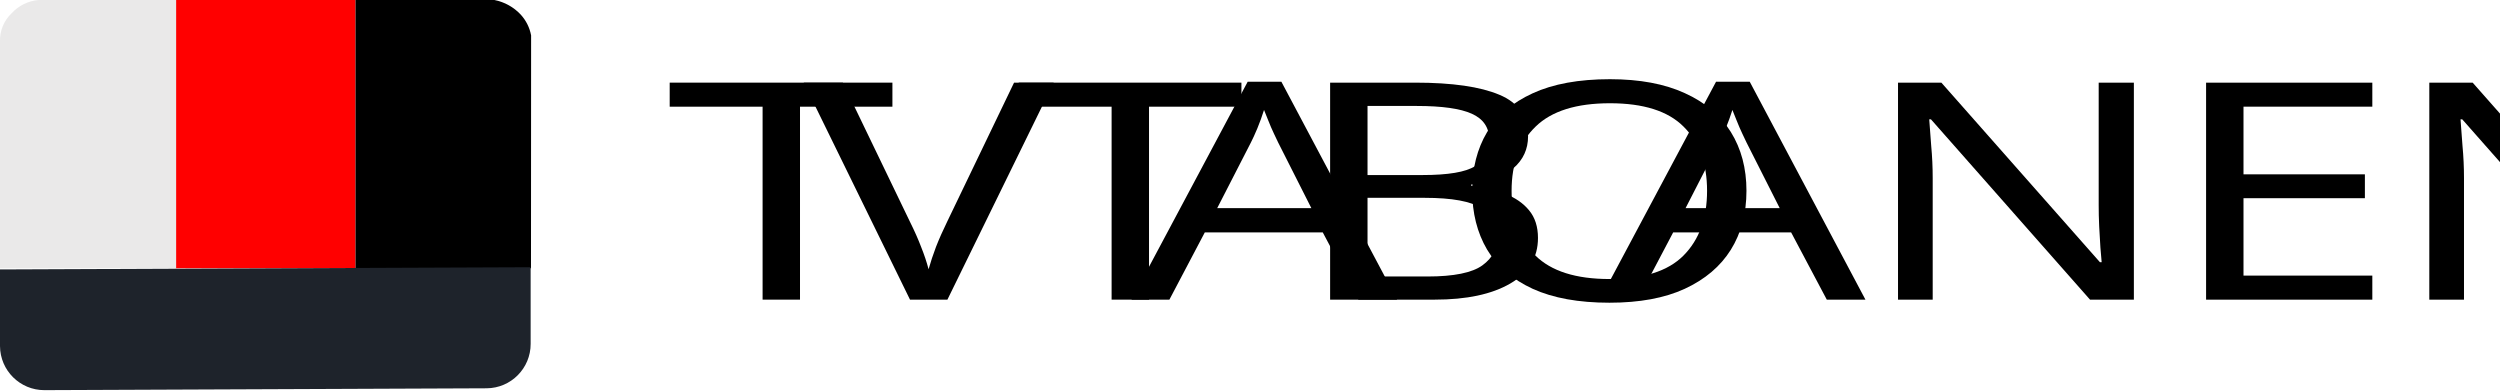
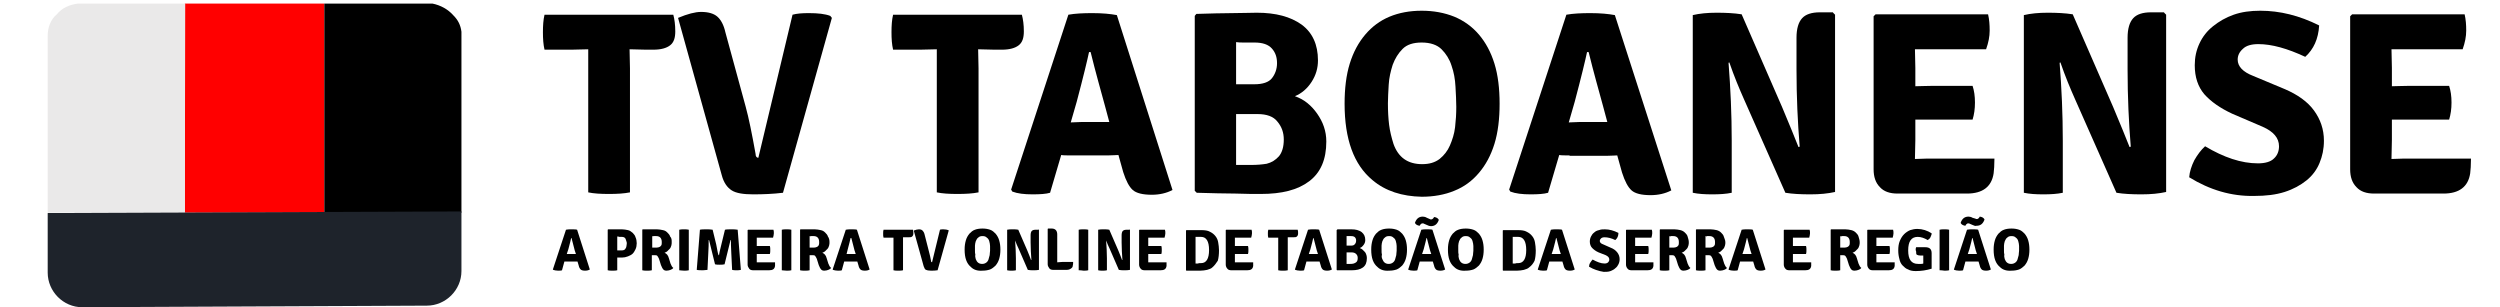
- <svg xmlns="http://www.w3.org/2000/svg" viewBox="0 0 216.01 33.71">
-   <defs>
-     <style>.cls-1{fill:red;}.cls-2{fill:#eae9e9;}.cls-3{fill:#1e232b;}.cls-4{font-size:26.26px;font-family:AlternateGotNo2D, Alternate Gothic No2 D;letter-spacing:0em;}.cls-5{letter-spacing:-0.02em;}.cls-6{letter-spacing:-0.05em;}.cls-7{letter-spacing:-0.02em;}.cls-8{letter-spacing:-0.03em;}</style>
-   </defs>
-   <g id="Layer_2" data-name="Layer 2">
-     <g id="Layer_1-2" data-name="Layer 1">
-       <rect class="cls-1" x="15.18" width="15.54" height="23.18" />
-       <path d="M45.88,23.18H30.72V0h12A4.23,4.23,0,0,1,45,1.27a3.65,3.65,0,0,1,.89,1.79Z" />
-       <path class="cls-2" d="M15.22,23.18H0V3.57A3.22,3.22,0,0,1,1,1.15,3.56,3.56,0,0,1,3.34,0H15.22Z" />
-       <path class="cls-3" d="M0,23.28,0,29.9a3.83,3.83,0,0,0,3.84,3.81l38.21-.16a3.83,3.83,0,0,0,3.8-3.84l0-6.62Z" />
-       <text class="cls-4" transform="translate(57.5 25.89) scale(1.37 1)">T<tspan class="cls-5" x="8.72" y="0">V </tspan>
-         <tspan class="cls-6" x="22.01" y="0">T</tspan>
-         <tspan class="cls-5" x="29.39" y="0">A</tspan>
-         <tspan class="cls-7" x="39.37" y="0">B</tspan>
-         <tspan class="cls-8" x="49.27" y="0">O</tspan>
-         <tspan class="cls-5" x="58.93" y="0">ANENSE</tspan>
-       </text>
-     </g>
+ <svg xmlns="http://www.w3.org/2000/svg" version="1.1" id="Layer_1" x="0px" y="0px" viewBox="0 0 629 77.1" style="enable-background:new 0 0 629 77.1;" xml:space="preserve">
+   <style type="text/css">
+ 	.st0{fill:#FF0000;}
+ 	.st1{fill:#EAE9E9;}
+ 	.st2{fill:#1E232B;}
+ </style>
+   <rect x="46.5" y="0.9" class="st0" width="35.1" height="52.6" />
+   <path d="M116.1,53.5H81.6V0.9h27.2c2,0.4,3.9,1.4,5.3,3c1.1,1.1,1.8,2.4,2,4.1C116.1,8,116.1,53.5,116.1,53.5z" />
+   <path class="st1" d="M46.5,53.5H12V9c0-2,0.7-4.1,2.3-5.4c1.3-1.6,3.1-2.4,5.3-2.7h27L46.5,53.5L46.5,53.5z" />
+   <path class="st2" d="M12,53.6v15c0,4.7,3.9,8.7,8.7,8.7l86.7-0.4c4.7,0,8.7-3.9,8.7-8.7v-15L12,53.6z" />
+   <g>
+     <path d="M158.4,12.4l0.1,4.8v31.2c-1.5,0.3-3.2,0.4-5.3,0.4s-3.8-0.1-5.2-0.4V12.4l-4.2,0.1h-6.8c-0.3-1.3-0.4-2.7-0.4-4.4   s0.1-3.1,0.4-4.4h32.4c0.3,1.1,0.5,2.5,0.5,4.2s-0.4,2.8-1.3,3.5c-0.9,0.7-2.3,1.1-4.2,1.1h-1.9L158.4,12.4L158.4,12.4z" />
+     <path d="M190.8,39.7l8.6-36c1.1-0.3,2.4-0.4,4.1-0.4c2.3,0,4.1,0.2,5.4,0.7l0.4,0.5l-12.3,44c-2.5,0.3-5,0.4-7.5,0.4   c-2.5,0-4.3-0.3-5.4-1s-2-1.9-2.5-3.8L170.6,4.5c2.4-1,4.3-1.5,5.8-1.5c1.8,0,3.2,0.4,4.1,1.2c0.9,0.8,1.6,2.1,2,3.9l5.1,18.7   c0.8,2.9,1.6,6.9,2.5,11.9C190.1,39.4,190.4,39.7,190.8,39.7z" />
+     <path d="M246.1,12.4l0.1,4.8v31.2c-1.5,0.3-3.2,0.4-5.3,0.4s-3.8-0.1-5.2-0.4V12.4l-4.2,0.1h-6.8c-0.3-1.3-0.4-2.7-0.4-4.4   s0.1-3.1,0.4-4.4h32.4c0.3,1.1,0.5,2.5,0.5,4.2s-0.4,2.8-1.3,3.5c-0.9,0.7-2.3,1.1-4.2,1.1h-1.9L246.1,12.4L246.1,12.4z" />
+     <path d="M269.6,39.1c-1.2,0-2.1,0-2.6-0.1l-2.8,9.5c-1,0.3-2.5,0.4-4.4,0.4c-2.1,0-3.8-0.2-5.1-0.7l-0.3-0.5l14.4-44   c1.7-0.3,3.7-0.4,6-0.4c2.6,0,4.6,0.2,6.2,0.5L295,47.8c-1.5,0.8-3.3,1.2-5.2,1.2c-2.3,0-3.9-0.4-4.8-1.2c-0.9-0.8-1.7-2.3-2.4-4.5   l-1.2-4.3c-0.6,0-1.4,0.1-2.6,0.1H269.6z M269.4,30.8l2.6-0.1h4.8c0.2,0,0.6,0,1.1,0c0.5,0,1,0,1.2,0l-1.1-4.1   c-1-3.7-2.3-8.2-3.6-13.5H274c-0.4,1.9-1.4,6.1-3.1,12.5L269.4,30.8z" />
+     <path d="M301,3.5c3.5-0.1,6.6-0.2,9.1-0.2c2.5,0,4.5-0.1,6.1-0.1c4.8,0,8.5,1,11.3,3c2.7,2,4.1,5,4.1,9c0,1.9-0.5,3.7-1.6,5.4   c-1.1,1.7-2.5,2.9-4.2,3.6c1.1,0.4,2.1,0.9,3.1,1.7c1,0.8,1.8,1.7,2.5,2.7c0.7,1,1.3,2.1,1.7,3.3c0.4,1.2,0.6,2.4,0.6,3.7   c0,4.5-1.4,7.8-4.3,10c-2.9,2.2-6.9,3.2-12.2,3.2c-1.6,0-3.8,0-6.4-0.1c-2.7,0-5.9-0.1-9.7-0.2l-0.5-0.5V4L301,3.5z M311,10.6v10.6   h4.6c2.1,0,3.6-0.5,4.4-1.5c0.8-1,1.3-2.3,1.3-3.8c0-1.5-0.4-2.7-1.3-3.7c-0.9-1-2.3-1.5-4.4-1.5c-1,0-1.9,0-2.6,0   S311.6,10.7,311,10.6z M316.4,28.7H311v12.8c1.1,0,2.4,0,3.8,0c1.4,0,2.7-0.1,3.9-0.3c1.2-0.3,2.2-0.9,3.1-1.9   c0.8-1,1.2-2.4,1.2-4.2c0-1.7-0.5-3.2-1.6-4.5C320.4,29.3,318.7,28.7,316.4,28.7z" />
+     <path d="M345.3,45.3c-4.7-3.9-7-10.3-7-19.2c0-3.8,0.4-7.2,1.3-10.1c0.9-2.9,2.2-5.3,3.9-7.3c1.7-2,3.7-3.5,6.1-4.5   c2.4-1,5.1-1.5,8.1-1.5s5.7,0.5,8.2,1.5c2.4,1,4.5,2.5,6.2,4.5c1.7,2,3,4.4,3.9,7.3c0.9,2.9,1.3,6.3,1.3,10.1s-0.4,7.2-1.3,10.1   c-0.9,2.9-2.2,5.3-3.9,7.3c-1.7,2-3.7,3.5-6.2,4.5c-2.4,1-5.2,1.5-8.2,1.5C352.8,49.4,348.6,48.1,345.3,45.3z M350.6,36.2   c1.2,3.4,3.6,5.1,7.2,5.1c1.8,0,3.2-0.4,4.4-1.3c1.1-0.9,2-2,2.6-3.4c0.6-1.4,1.1-2.9,1.3-4.6s0.3-3.4,0.3-5.1   c0-1.5-0.1-3.2-0.2-5.1c-0.1-1.9-0.4-3.6-1-5.3c-0.5-1.6-1.4-3-2.5-4.1c-1.1-1.1-2.8-1.7-5-1.7c-2.1,0-3.7,0.5-4.8,1.6   c-1.1,1.1-1.9,2.4-2.5,4c-0.5,1.6-0.9,3.2-1,5c-0.1,1.8-0.2,3.3-0.2,4.7c0,2,0.1,3.8,0.3,5.4C349.7,33,350.1,34.6,350.6,36.2z" />
+     <path d="M394.9,39.1c-1.2,0-2.1,0-2.6-0.1l-2.8,9.5c-1,0.3-2.5,0.4-4.4,0.4c-2.1,0-3.8-0.2-5.1-0.7l-0.3-0.5l14.4-44   c1.7-0.3,3.7-0.4,6-0.4c2.6,0,4.6,0.2,6.2,0.5l14.2,44.1c-1.5,0.8-3.3,1.2-5.2,1.2c-2.3,0-3.9-0.4-4.8-1.2   c-0.9-0.8-1.7-2.3-2.4-4.5l-1.2-4.3c-0.6,0-1.4,0.1-2.6,0.1H394.9z M394.7,30.8l2.6-0.1h4.8c0.2,0,0.6,0,1.1,0c0.5,0,1,0,1.2,0   l-1.1-4.1c-1-3.7-2.3-8.2-3.6-13.5h-0.4c-0.4,1.9-1.4,6.1-3.1,12.5L394.7,30.8z" />
+     <path d="M461.2,3.2l0.5,0.5v44.6c-1.8,0.4-3.8,0.6-6.2,0.6c-2.4,0-4.5-0.1-6.3-0.4L438.8,25c-1.2-2.7-2.5-5.8-3.7-9.3l-0.2,0.1   c0.5,6.4,0.8,12.9,0.8,19.6v13.1c-1.4,0.3-3,0.4-4.9,0.4c-1.9,0-3.5-0.1-4.9-0.4V3.8c1.7-0.4,3.7-0.6,6-0.6c2.3,0,4.4,0.1,6.3,0.4   l10.2,23.4c1.8,4.3,3.2,7.7,4.1,10l0.3-0.1c-0.5-6.1-0.8-12.5-0.8-19.4v-8c0-2.3,0.5-3.9,1.4-4.9s2.4-1.5,4.5-1.5H461.2z" />
+     <path d="M481.9,35.2l-0.1,4.7V40c2-0.1,3.6-0.1,4.8-0.1h15.2c0,1.6-0.1,2.9-0.2,3.7c-0.5,3.4-2.8,5.1-6.7,5.1h-17.5   c-1.9,0-3.4-0.5-4.4-1.6c-1.1-1.1-1.6-2.6-1.6-4.5V4.1l0.5-0.5h28.3c0.3,1.3,0.4,2.6,0.4,4.1c0,1.5-0.3,3-0.9,4.7h-17.9l0.1,4.7   v4.6c1.1,0,2.6-0.1,4.4-0.1h10c0.4,1.2,0.6,2.6,0.6,4.2c0,1.6-0.2,3-0.6,4.3h-14.4V35.2z" />
+     <path d="M544.5,3.2l0.5,0.5v44.6c-1.8,0.4-3.8,0.6-6.2,0.6c-2.4,0-4.5-0.1-6.3-0.4L522.1,25c-1.2-2.7-2.5-5.8-3.7-9.3l-0.2,0.1   c0.5,6.4,0.8,12.9,0.8,19.6v13.1c-1.4,0.3-3,0.4-4.9,0.4c-1.9,0-3.5-0.1-4.9-0.4V3.8c1.7-0.4,3.7-0.6,6-0.6c2.3,0,4.4,0.1,6.3,0.4   l10.2,23.4c1.8,4.3,3.2,7.7,4.1,10l0.3-0.1c-0.5-6.1-0.8-12.5-0.8-19.4v-8c0-2.3,0.5-3.9,1.4-4.9s2.4-1.5,4.5-1.5H544.5z" />
+     <path d="M550.8,44.6c0.1-1.4,0.6-2.9,1.3-4.3c0.8-1.4,1.7-2.6,2.7-3.5c4.7,2.8,9.1,4.3,13.3,4.3c1.8,0,3.2-0.4,4-1.2   c0.9-0.8,1.3-1.9,1.3-3.1c0-2.1-1.4-3.7-4.1-4.9l-7.7-3.3c-3-1.4-5.3-3-7-4.9c-1.6-1.9-2.4-4.3-2.4-7.3c0-2,0.4-3.8,1.2-5.5   c0.8-1.7,1.9-3.1,3.4-4.3c1.5-1.2,3.2-2.2,5.2-2.9c2-0.7,4.2-1,6.7-1c4.9,0,9.8,1.2,14.8,3.7c-0.2,3.4-1.4,6-3.5,7.9   c-4.5-2.1-8.4-3.2-11.8-3.2c-1.8,0-3.1,0.4-3.9,1.2c-0.9,0.8-1.3,1.7-1.3,2.7c0,1.7,1.3,3.1,3.9,4.1l7.9,3.3   c3.3,1.4,5.8,3.2,7.4,5.4c1.6,2.2,2.5,4.7,2.5,7.6c0,2.1-0.4,3.9-1.1,5.6c-0.7,1.7-1.8,3.2-3.3,4.4c-1.5,1.2-3.3,2.2-5.5,2.9   c-2.2,0.7-4.7,1-7.7,1C561.4,49.4,556,47.8,550.8,44.6z" />
+     <path d="M601.8,35.2l-0.1,4.7V40c2-0.1,3.6-0.1,4.8-0.1h15.2c0,1.6-0.1,2.9-0.2,3.7c-0.5,3.4-2.8,5.1-6.7,5.1h-17.5   c-1.9,0-3.4-0.5-4.4-1.6c-1.1-1.1-1.6-2.6-1.6-4.5V4.1l0.5-0.5h28.3c0.3,1.3,0.4,2.6,0.4,4.1c0,1.5-0.3,3-0.9,4.7h-17.9l0.1,4.7   v4.6c1.1,0,2.6-0.1,4.4-0.1h10c0.4,1.2,0.6,2.6,0.6,4.2c0,1.6-0.2,3-0.6,4.3h-14.4V35.2z" />
+   </g>
+   <g>
+     <path d="M142.6,65.8c-0.3,0-0.5,0-0.6,0l-0.6,2.2c-0.2,0.1-0.6,0.1-1,0.1c-0.5,0-0.9-0.1-1.2-0.2l-0.1-0.1l3.3-10   c0.4-0.1,0.8-0.1,1.4-0.1c0.6,0,1.1,0,1.4,0.1l3.2,10c-0.3,0.2-0.7,0.3-1.2,0.3c-0.5,0-0.9-0.1-1.1-0.3c-0.2-0.2-0.4-0.5-0.5-1   l-0.3-1c-0.1,0-0.3,0-0.6,0H142.6z M142.6,63.9l0.6,0h1.1c0,0,0.1,0,0.3,0c0.1,0,0.2,0,0.3,0l-0.3-0.9c-0.2-0.8-0.5-1.9-0.8-3.1   h-0.1c-0.1,0.4-0.3,1.4-0.7,2.8L142.6,63.9z" />
+     <path d="M156.5,64.8h-1.2V68c-0.3,0.1-0.7,0.1-1.2,0.1c-0.5,0-0.9,0-1.2-0.1V57.8l0.1-0.1c0.9,0,1.6,0,2.2,0s1,0,1.3,0   c0.5,0,1,0.1,1.5,0.2s0.8,0.4,1.2,0.7c0.3,0.3,0.6,0.7,0.7,1.1c0.2,0.4,0.3,1,0.3,1.5s-0.1,1.1-0.3,1.5s-0.4,0.8-0.7,1.1   c-0.3,0.3-0.7,0.5-1.2,0.7S157,64.8,156.5,64.8z M155.3,59.5V63c0.3,0,0.5,0,0.7,0s0.3,0,0.3,0c0.3,0,0.5,0,0.7-0.1   s0.3-0.2,0.4-0.4c0.1-0.2,0.2-0.3,0.2-0.5c0-0.2,0.1-0.4,0.1-0.7c0-0.2,0-0.4-0.1-0.6c-0.1-0.2-0.1-0.4-0.2-0.6   c-0.1-0.2-0.2-0.3-0.4-0.4c-0.2-0.1-0.4-0.1-0.6-0.1c-0.2,0-0.4,0-0.6,0C155.6,59.5,155.5,59.5,155.3,59.5z" />
+     <path d="M169,60.9c0,0.3,0,0.6-0.1,0.9c-0.1,0.3-0.2,0.6-0.4,0.8c-0.2,0.2-0.4,0.4-0.6,0.6c-0.2,0.2-0.5,0.3-0.7,0.4   c0.5,0.2,0.9,0.6,1.1,1.4l0.4,1.3c0.2,0.5,0.4,0.9,0.7,1.1c-0.1,0.2-0.4,0.4-0.7,0.5c-0.3,0.1-0.6,0.2-1,0.2   c-0.4,0-0.6-0.1-0.8-0.3c-0.2-0.2-0.4-0.6-0.6-1.1l-0.5-1.6c-0.1-0.3-0.3-0.5-0.4-0.7s-0.5-0.2-0.8-0.2h-0.6V68   c-0.3,0.1-0.7,0.1-1.2,0.1s-0.9,0-1.2-0.1V57.8l0.1-0.1c0.9,0,1.6,0,2.2,0c0.6,0,1.1,0,1.4,0c0.5,0,1,0.1,1.5,0.2s0.8,0.3,1.1,0.6   s0.6,0.6,0.7,1C169,59.9,169,60.4,169,60.9z M164.1,59.4v2.9c0.4,0,0.8,0,1.1,0s0.6-0.1,0.8-0.2c0.2-0.1,0.3-0.3,0.4-0.4   c0.1-0.2,0.1-0.5,0.1-0.8c0-1-0.5-1.5-1.4-1.5c-0.2,0-0.4,0-0.6,0S164.2,59.5,164.1,59.4z" />
+     <path d="M170.9,68V57.8c0.3-0.1,0.7-0.1,1.2-0.1s0.9,0,1.2,0.1V68c-0.3,0.1-0.7,0.1-1.2,0.1S171.2,68,170.9,68z" />
+     <path d="M175.3,67.9l0.8-10.1c0.4-0.1,1-0.1,1.6-0.1c0.6,0,1.1,0,1.6,0.1l0.9,3.7c0.3,1.7,0.5,2.6,0.6,2.7h0.1   c0-0.2,0.2-1.1,0.6-2.7l0.9-3.7c0.4-0.1,1-0.1,1.6-0.1c0.6,0,1.1,0,1.6,0.1l0.8,10.1c-0.3,0.1-0.7,0.1-1.1,0.1s-0.8,0-1.1-0.1   l-0.2-4.1c-0.1-1.7-0.1-2.8-0.1-3.4h-0.1l-1.5,6.1c-0.4,0.1-0.8,0.1-1.2,0.1c-0.5,0-0.9,0-1.2-0.1l-1.5-6.1h-0.1c0,0.9,0,2-0.1,3.4   l-0.2,4.1c-0.3,0-0.7,0.1-1.1,0.1S175.6,68,175.3,67.9z" />
+     <path d="M190.4,64.9l0,1.1v0c0.5,0,0.8,0,1.1,0h3.5c0,0.4,0,0.7,0,0.9c-0.1,0.8-0.6,1.1-1.5,1.1h-4c-0.4,0-0.8-0.1-1-0.4   s-0.4-0.6-0.4-1v-8.7l0.1-0.1h6.4c0.1,0.3,0.1,0.6,0.1,0.9c0,0.3-0.1,0.7-0.2,1.1h-4.1l0,1.1v1c0.3,0,0.6,0,1,0h2.3   c0.1,0.3,0.1,0.6,0.1,1s0,0.7-0.1,1h-3.3V64.9z" />
+     <path d="M196.7,68V57.8c0.3-0.1,0.7-0.1,1.2-0.1s0.9,0,1.2,0.1V68c-0.3,0.1-0.7,0.1-1.2,0.1S197,68,196.7,68z" />
+     <path d="M208.7,60.9c0,0.3,0,0.6-0.1,0.9c-0.1,0.3-0.2,0.6-0.4,0.8c-0.2,0.2-0.4,0.4-0.6,0.6c-0.2,0.2-0.5,0.3-0.7,0.4   c0.5,0.2,0.9,0.6,1.1,1.4l0.4,1.3c0.2,0.5,0.4,0.9,0.7,1.1c-0.1,0.2-0.4,0.4-0.7,0.5c-0.3,0.1-0.6,0.2-1,0.2   c-0.4,0-0.6-0.1-0.8-0.3c-0.2-0.2-0.4-0.6-0.6-1.1l-0.5-1.6c-0.1-0.3-0.3-0.5-0.4-0.7s-0.5-0.2-0.8-0.2h-0.6V68   c-0.3,0.1-0.7,0.1-1.2,0.1s-0.9,0-1.2-0.1V57.8l0.1-0.1c0.9,0,1.6,0,2.2,0c0.6,0,1.1,0,1.4,0c0.5,0,1,0.1,1.5,0.2s0.8,0.3,1.1,0.6   s0.6,0.6,0.7,1C208.6,59.9,208.7,60.4,208.7,60.9z M203.7,59.4v2.9c0.4,0,0.8,0,1.1,0s0.6-0.1,0.8-0.2c0.2-0.1,0.3-0.3,0.4-0.4   c0.1-0.2,0.1-0.5,0.1-0.8c0-1-0.5-1.5-1.4-1.5c-0.2,0-0.4,0-0.6,0S203.9,59.5,203.7,59.4z" />
+     <path d="M213,65.8c-0.3,0-0.5,0-0.6,0l-0.6,2.2c-0.2,0.1-0.6,0.1-1,0.1c-0.5,0-0.9-0.1-1.2-0.2l-0.1-0.1l3.3-10   c0.4-0.1,0.8-0.1,1.4-0.1c0.6,0,1.1,0,1.4,0.1l3.2,10c-0.3,0.2-0.7,0.3-1.2,0.3c-0.5,0-0.9-0.1-1.1-0.3c-0.2-0.2-0.4-0.5-0.5-1   l-0.3-1c-0.1,0-0.3,0-0.6,0H213z M213,63.9l0.6,0h1.1c0,0,0.1,0,0.3,0c0.1,0,0.2,0,0.3,0l-0.3-0.9c-0.2-0.8-0.5-1.9-0.8-3.1H214   c-0.1,0.4-0.3,1.4-0.7,2.8L213,63.9z" />
+     <path d="M227.2,59.7l0,1.1V68c-0.3,0.1-0.7,0.1-1.2,0.1c-0.5,0-0.9,0-1.2-0.1v-8.2l-1,0h-1.5c-0.1-0.3-0.1-0.6-0.1-1s0-0.7,0.1-1   h7.4c0.1,0.3,0.1,0.6,0.1,0.9c0,0.4-0.1,0.6-0.3,0.8c-0.2,0.2-0.5,0.2-1,0.2h-0.4L227.2,59.7L227.2,59.7z" />
+     <path d="M234.5,66l2-8.2c0.2-0.1,0.5-0.1,0.9-0.1c0.5,0,0.9,0.1,1.2,0.2l0.1,0.1l-2.8,10c-0.6,0.1-1.1,0.1-1.7,0.1s-1-0.1-1.2-0.2   c-0.3-0.1-0.4-0.4-0.6-0.9l-2.5-9c0.5-0.2,1-0.3,1.3-0.3c0.4,0,0.7,0.1,0.9,0.3c0.2,0.2,0.4,0.5,0.5,0.9l1.1,4.3   c0.2,0.7,0.4,1.6,0.6,2.7C234.4,65.9,234.5,66,234.5,66z" />
+     <path d="M244.3,67.2c-1.1-0.9-1.6-2.3-1.6-4.4c0-0.9,0.1-1.6,0.3-2.3c0.2-0.7,0.5-1.2,0.9-1.7c0.4-0.4,0.8-0.8,1.4-1   c0.5-0.2,1.2-0.3,1.9-0.3s1.3,0.1,1.9,0.3c0.6,0.2,1,0.6,1.4,1c0.4,0.5,0.7,1,0.9,1.7c0.2,0.7,0.3,1.4,0.3,2.3   c0,0.9-0.1,1.6-0.3,2.3c-0.2,0.7-0.5,1.2-0.9,1.7c-0.4,0.4-0.9,0.8-1.4,1c-0.6,0.2-1.2,0.3-1.9,0.3C246,68.2,245,67.9,244.3,67.2z    M245.5,65.2c0.3,0.8,0.8,1.2,1.6,1.2c0.4,0,0.7-0.1,1-0.3c0.3-0.2,0.5-0.5,0.6-0.8c0.1-0.3,0.2-0.7,0.3-1.1c0-0.4,0.1-0.8,0.1-1.1   c0-0.3,0-0.7,0-1.2c0-0.4-0.1-0.8-0.2-1.2c-0.1-0.4-0.3-0.7-0.6-0.9c-0.3-0.3-0.6-0.4-1.1-0.4c-0.5,0-0.8,0.1-1.1,0.4   c-0.3,0.2-0.4,0.5-0.6,0.9c-0.1,0.4-0.2,0.7-0.2,1.1c0,0.4,0,0.8,0,1.1c0,0.5,0,0.9,0.1,1.2C245.3,64.4,245.4,64.8,245.5,65.2z" />
+     <path d="M261.3,57.7l0.1,0.1v10.1c-0.4,0.1-0.9,0.1-1.4,0.1s-1,0-1.4-0.1l-2.3-5.3c-0.3-0.6-0.6-1.3-0.9-2.1l0,0   c0.1,1.5,0.2,2.9,0.2,4.5v3c-0.3,0.1-0.7,0.1-1.1,0.1s-0.8,0-1.1-0.1V57.8c0.4-0.1,0.8-0.1,1.4-0.1s1,0,1.4,0.1l2.3,5.3   c0.4,1,0.7,1.7,0.9,2.3l0.1,0c-0.1-1.4-0.2-2.9-0.2-4.4v-1.8c0-0.5,0.1-0.9,0.3-1.1s0.5-0.3,1-0.3H261.3z" />
+     <path d="M267.4,65.9h2.6c0,0.4,0,0.7-0.1,1c0,0.3-0.2,0.5-0.5,0.7c-0.3,0.2-0.6,0.3-1.1,0.3H265c-0.4,0-0.8-0.1-1-0.4   s-0.4-0.6-0.4-1v-8.9l0.1-0.1h0.9c0.9,0,1.4,0.5,1.4,1.5V66C266.4,66,266.9,65.9,267.4,65.9z" />
+     <path d="M271.4,68V57.8c0.3-0.1,0.7-0.1,1.2-0.1c0.5,0,0.9,0,1.2,0.1V68c-0.3,0.1-0.7,0.1-1.2,0.1C272.1,68,271.7,68,271.4,68z" />
+     <path d="M284.2,57.7l0.1,0.1v10.1c-0.4,0.1-0.9,0.1-1.4,0.1s-1,0-1.4-0.1l-2.3-5.3c-0.3-0.6-0.6-1.3-0.9-2.1l0,0   c0.1,1.5,0.2,2.9,0.2,4.5v3c-0.3,0.1-0.7,0.1-1.1,0.1s-0.8,0-1.1-0.1V57.8c0.4-0.1,0.8-0.1,1.4-0.1s1,0,1.4,0.1l2.3,5.3   c0.4,1,0.7,1.7,0.9,2.3l0.1,0c-0.1-1.4-0.2-2.9-0.2-4.4v-1.8c0-0.5,0.1-0.9,0.3-1.1s0.5-0.3,1-0.3H284.2z" />
+     <path d="M288.9,64.9l0,1.1v0c0.5,0,0.8,0,1.1,0h3.5c0,0.4,0,0.7,0,0.9c-0.1,0.8-0.6,1.1-1.5,1.1h-4c-0.4,0-0.8-0.1-1-0.4   c-0.2-0.2-0.4-0.6-0.4-1v-8.7l0.1-0.1h6.4c0.1,0.3,0.1,0.6,0.1,0.9c0,0.3-0.1,0.7-0.2,1.1h-4.1l0,1.1v1c0.3,0,0.6,0,1,0h2.3   c0.1,0.3,0.1,0.6,0.1,1s0,0.7-0.1,1h-3.3V64.9z" />
+     <path d="M305,67.3c-0.3,0.3-0.7,0.4-1.3,0.6c-0.5,0.1-1.1,0.2-1.7,0.2c-0.3,0-0.8,0-1.3,0s-1.3,0-2.2,0l-0.1-0.1v-10l0.1-0.1   c0.6,0,1.2,0,1.8,0c0.6,0,1.3,0,2,0c0.8,0,1.6,0.1,2.1,0.4c0.6,0.3,1,0.6,1.4,1.1s0.6,1,0.7,1.6c0.1,0.6,0.2,1.3,0.2,2   c0,1-0.1,1.9-0.3,2.6C306,66.2,305.6,66.8,305,67.3z M302.2,66.2c1.3,0,2-1.1,2-3.3c0-2.2-0.7-3.3-2-3.3c-0.3,0-0.6,0-0.8,0   c-0.2,0-0.5,0-0.6,0v6.7c0.2,0,0.4,0,0.6,0C301.6,66.2,301.9,66.2,302.2,66.2z" />
+     <path d="M310.7,64.9l0,1.1v0c0.5,0,0.8,0,1.1,0h3.5c0,0.4,0,0.7,0,0.9c-0.1,0.8-0.6,1.1-1.5,1.1h-4c-0.4,0-0.8-0.1-1-0.4   c-0.2-0.2-0.4-0.6-0.4-1v-8.7l0.1-0.1h6.4c0.1,0.3,0.1,0.6,0.1,0.9c0,0.3-0.1,0.7-0.2,1.1h-4.1l0,1.1v1c0.3,0,0.6,0,1,0h2.3   c0.1,0.3,0.1,0.6,0.1,1s0,0.7-0.1,1h-3.3V64.9z" />
+     <path d="M324,59.7l0,1.1V68c-0.3,0.1-0.7,0.1-1.2,0.1s-0.9,0-1.2-0.1v-8.2l-1,0h-1.5c-0.1-0.3-0.1-0.6-0.1-1s0-0.7,0.1-1h7.4   c0.1,0.3,0.1,0.6,0.1,0.9c0,0.4-0.1,0.6-0.3,0.8c-0.2,0.2-0.5,0.2-1,0.2h-0.4L324,59.7L324,59.7z" />
+     <path d="M329.3,65.8c-0.3,0-0.5,0-0.6,0l-0.6,2.2c-0.2,0.1-0.6,0.1-1,0.1c-0.5,0-0.9-0.1-1.2-0.2l-0.1-0.1l3.3-10   c0.4-0.1,0.8-0.1,1.4-0.1c0.6,0,1.1,0,1.4,0.1l3.2,10c-0.3,0.2-0.7,0.3-1.2,0.3c-0.5,0-0.9-0.1-1.1-0.3c-0.2-0.2-0.4-0.5-0.5-1   l-0.3-1c-0.1,0-0.3,0-0.6,0H329.3z M329.3,63.9l0.6,0h1.1c0,0,0.1,0,0.3,0c0.1,0,0.2,0,0.3,0l-0.3-0.9c-0.2-0.8-0.5-1.9-0.8-3.1   h-0.1c-0.1,0.4-0.3,1.4-0.7,2.8L329.3,63.9z" />
+     <path d="M336.5,57.7c0.8,0,1.5,0,2.1,0s1,0,1.4,0c1.1,0,1.9,0.2,2.6,0.7c0.6,0.5,0.9,1.1,0.9,2c0,0.4-0.1,0.8-0.4,1.2   s-0.6,0.7-1,0.8c0.2,0.1,0.5,0.2,0.7,0.4c0.2,0.2,0.4,0.4,0.6,0.6s0.3,0.5,0.4,0.8c0.1,0.3,0.1,0.6,0.1,0.8c0,1-0.3,1.8-1,2.3   c-0.7,0.5-1.6,0.7-2.8,0.7c-0.4,0-0.9,0-1.5,0s-1.3,0-2.2,0l-0.1-0.1v-10L336.5,57.7z M338.8,59.4v2.4h1.1c0.5,0,0.8-0.1,1-0.4   c0.2-0.2,0.3-0.5,0.3-0.9c0-0.3-0.1-0.6-0.3-0.8c-0.2-0.2-0.5-0.3-1-0.3c-0.2,0-0.4,0-0.6,0C339,59.4,338.9,59.4,338.8,59.4z    M340,63.5h-1.2v2.9c0.3,0,0.5,0,0.9,0c0.3,0,0.6,0,0.9-0.1s0.5-0.2,0.7-0.4c0.2-0.2,0.3-0.5,0.3-1c0-0.4-0.1-0.7-0.4-1   C340.9,63.6,340.5,63.5,340,63.5z" />
+     <path d="M346.6,67.2c-1.1-0.9-1.6-2.3-1.6-4.4c0-0.9,0.1-1.6,0.3-2.3c0.2-0.7,0.5-1.2,0.9-1.7c0.4-0.4,0.8-0.8,1.4-1   c0.5-0.2,1.2-0.3,1.9-0.3s1.3,0.1,1.9,0.3c0.6,0.2,1,0.6,1.4,1c0.4,0.5,0.7,1,0.9,1.7c0.2,0.7,0.3,1.4,0.3,2.3   c0,0.9-0.1,1.6-0.3,2.3c-0.2,0.7-0.5,1.2-0.9,1.7c-0.4,0.4-0.9,0.8-1.4,1c-0.6,0.2-1.2,0.3-1.9,0.3   C348.3,68.2,347.3,67.9,346.6,67.2z M347.8,65.2c0.3,0.8,0.8,1.2,1.6,1.2c0.4,0,0.7-0.1,1-0.3c0.3-0.2,0.5-0.5,0.6-0.8   c0.1-0.3,0.2-0.7,0.3-1.1c0-0.4,0.1-0.8,0.1-1.1c0-0.3,0-0.7,0-1.2c0-0.4-0.1-0.8-0.2-1.2s-0.3-0.7-0.6-0.9   c-0.3-0.3-0.6-0.4-1.1-0.4c-0.5,0-0.8,0.1-1.1,0.4c-0.3,0.2-0.4,0.5-0.6,0.9c-0.1,0.4-0.2,0.7-0.2,1.1c0,0.4,0,0.8,0,1.1   c0,0.5,0,0.9,0.1,1.2C347.6,64.4,347.6,64.8,347.8,65.2z" />
+     <path d="M357.8,65.8c-0.3,0-0.5,0-0.6,0l-0.6,2.2c-0.2,0.1-0.6,0.1-1,0.1c-0.5,0-0.9-0.1-1.2-0.2l-0.1-0.1l3.3-10   c0.4-0.1,0.8-0.1,1.4-0.1c0.6,0,1.1,0,1.4,0.1l3.2,10c-0.3,0.2-0.7,0.3-1.2,0.3c-0.5,0-0.9-0.1-1.1-0.3c-0.2-0.2-0.4-0.5-0.5-1   l-0.3-1c-0.1,0-0.3,0-0.6,0H357.8z M359,56.6l-0.7-0.3c-0.1,0-0.1-0.1-0.2-0.1c-0.1,0-0.2,0-0.2,0c-0.1,0-0.2,0-0.3,0.1   s-0.2,0.1-0.3,0.3l-0.1,0.2c-0.2,0-0.5-0.1-0.7-0.2c-0.2-0.1-0.4-0.3-0.5-0.5l0.1-0.3c0.4-0.9,1-1.3,1.9-1.3c0.3,0,0.7,0.1,1,0.3   l0.7,0.3c0.1,0,0.1,0.1,0.2,0.1c0.1,0,0.1,0,0.2,0c0.1,0,0.2,0,0.3-0.1s0.2-0.1,0.3-0.3l0.1-0.2c0.2,0,0.5,0.1,0.7,0.2   c0.2,0.1,0.4,0.3,0.5,0.5l-0.1,0.3c-0.4,0.9-1,1.3-1.9,1.3C359.7,56.9,359.4,56.8,359,56.6z M357.8,63.9l0.6,0h1.1c0,0,0.1,0,0.3,0   c0.1,0,0.2,0,0.3,0l-0.3-0.9c-0.2-0.8-0.5-1.9-0.8-3.1h-0.1c-0.1,0.4-0.3,1.4-0.7,2.8L357.8,63.9z" />
+     <path d="M365.9,67.2c-1.1-0.9-1.6-2.3-1.6-4.4c0-0.9,0.1-1.6,0.3-2.3c0.2-0.7,0.5-1.2,0.9-1.7c0.4-0.4,0.8-0.8,1.4-1   c0.5-0.2,1.2-0.3,1.9-0.3s1.3,0.1,1.9,0.3c0.6,0.2,1,0.6,1.4,1c0.4,0.5,0.7,1,0.9,1.7c0.2,0.7,0.3,1.4,0.3,2.3   c0,0.9-0.1,1.6-0.3,2.3c-0.2,0.7-0.5,1.2-0.9,1.7c-0.4,0.4-0.9,0.8-1.4,1c-0.6,0.2-1.2,0.3-1.9,0.3   C367.6,68.2,366.6,67.9,365.9,67.2z M367.1,65.2c0.3,0.8,0.8,1.2,1.6,1.2c0.4,0,0.7-0.1,1-0.3c0.3-0.2,0.5-0.5,0.6-0.8   c0.1-0.3,0.2-0.7,0.3-1.1c0-0.4,0.1-0.8,0.1-1.1c0-0.3,0-0.7,0-1.2c0-0.4-0.1-0.8-0.2-1.2s-0.3-0.7-0.6-0.9   c-0.3-0.3-0.6-0.4-1.1-0.4c-0.5,0-0.8,0.1-1.1,0.4c-0.3,0.2-0.4,0.5-0.6,0.9c-0.1,0.4-0.2,0.7-0.2,1.1c0,0.4,0,0.8,0,1.1   c0,0.5,0,0.9,0.1,1.2C366.9,64.4,367,64.8,367.1,65.2z" />
+     <path d="M384.7,67.3c-0.3,0.3-0.7,0.4-1.3,0.6c-0.5,0.1-1.1,0.2-1.7,0.2c-0.3,0-0.8,0-1.3,0s-1.3,0-2.2,0l-0.1-0.1v-10l0.1-0.1   c0.6,0,1.2,0,1.8,0c0.6,0,1.3,0,2,0c0.8,0,1.6,0.1,2.1,0.4c0.6,0.3,1,0.6,1.4,1.1s0.6,1,0.7,1.6c0.1,0.6,0.2,1.3,0.2,2   c0,1-0.1,1.9-0.3,2.6C385.8,66.2,385.4,66.8,384.7,67.3z M382,66.2c1.3,0,2-1.1,2-3.3c0-2.2-0.7-3.3-2-3.3c-0.3,0-0.6,0-0.8,0   c-0.2,0-0.5,0-0.6,0v6.7c0.2,0,0.4,0,0.6,0C381.4,66.2,381.7,66.2,382,66.2z" />
+     <path d="M390.4,65.8c-0.3,0-0.5,0-0.6,0l-0.6,2.2c-0.2,0.1-0.6,0.1-1,0.1c-0.5,0-0.9-0.1-1.2-0.2l-0.1-0.1l3.3-10   c0.4-0.1,0.8-0.1,1.4-0.1c0.6,0,1.1,0,1.4,0.1l3.2,10c-0.3,0.2-0.7,0.3-1.2,0.3c-0.5,0-0.9-0.1-1.1-0.3c-0.2-0.2-0.4-0.5-0.5-1   l-0.3-1c-0.1,0-0.3,0-0.6,0H390.4z M390.4,63.9l0.6,0h1.1c0,0,0.1,0,0.3,0c0.1,0,0.2,0,0.3,0l-0.3-0.9c-0.2-0.8-0.5-1.9-0.8-3.1   h-0.1c-0.1,0.4-0.3,1.4-0.7,2.8L390.4,63.9z" />
+     <path d="M399.8,67.1c0-0.3,0.1-0.7,0.3-1c0.2-0.3,0.4-0.6,0.6-0.8c1.1,0.6,2.1,1,3,1c0.4,0,0.7-0.1,0.9-0.3   c0.2-0.2,0.3-0.4,0.3-0.7c0-0.5-0.3-0.8-0.9-1.1l-1.8-0.7c-0.7-0.3-1.2-0.7-1.6-1.1s-0.6-1-0.6-1.6c0-0.5,0.1-0.9,0.3-1.3   c0.2-0.4,0.4-0.7,0.8-1c0.3-0.3,0.7-0.5,1.2-0.6c0.5-0.2,1-0.2,1.5-0.2c1.1,0,2.2,0.3,3.4,0.9c0,0.8-0.3,1.4-0.8,1.8   c-1-0.5-1.9-0.7-2.7-0.7c-0.4,0-0.7,0.1-0.9,0.3c-0.2,0.2-0.3,0.4-0.3,0.6c0,0.4,0.3,0.7,0.9,0.9l1.8,0.8c0.8,0.3,1.3,0.7,1.7,1.2   c0.4,0.5,0.6,1.1,0.6,1.7c0,0.5-0.1,0.9-0.3,1.3s-0.4,0.7-0.8,1c-0.3,0.3-0.7,0.5-1.2,0.7s-1.1,0.2-1.7,0.2   C402.2,68.2,401,67.8,399.8,67.1z" />
+     <path d="M411.4,64.9l0,1.1v0c0.5,0,0.8,0,1.1,0h3.5c0,0.4,0,0.7,0,0.9c-0.1,0.8-0.6,1.1-1.5,1.1h-4c-0.4,0-0.8-0.1-1-0.4   c-0.2-0.2-0.4-0.6-0.4-1v-8.7l0.1-0.1h6.4c0.1,0.3,0.1,0.6,0.1,0.9c0,0.3-0.1,0.7-0.2,1.1h-4.1l0,1.1v1c0.3,0,0.6,0,1,0h2.3   c0.1,0.3,0.1,0.6,0.1,1s0,0.7-0.1,1h-3.3V64.9z" />
+     <path d="M424.9,60.9c0,0.3,0,0.6-0.1,0.9c-0.1,0.3-0.2,0.6-0.4,0.8s-0.4,0.4-0.6,0.6c-0.2,0.2-0.5,0.3-0.7,0.4   c0.5,0.2,0.9,0.6,1.1,1.4l0.4,1.3c0.2,0.5,0.4,0.9,0.7,1.1c-0.1,0.2-0.4,0.4-0.7,0.5c-0.3,0.1-0.6,0.2-1,0.2s-0.6-0.1-0.8-0.3   c-0.2-0.2-0.4-0.6-0.6-1.1l-0.5-1.6c-0.1-0.3-0.3-0.5-0.4-0.7c-0.2-0.2-0.5-0.2-0.8-0.2H420V68c-0.3,0.1-0.7,0.1-1.2,0.1   s-0.9,0-1.2-0.1V57.8l0.1-0.1c0.9,0,1.6,0,2.2,0s1.1,0,1.4,0c0.5,0,1,0.1,1.5,0.2c0.4,0.1,0.8,0.3,1.1,0.6s0.6,0.6,0.7,1   S424.9,60.4,424.9,60.9z M420,59.4v2.9c0.4,0,0.8,0,1.1,0s0.6-0.1,0.8-0.2c0.2-0.1,0.3-0.3,0.4-0.4c0.1-0.2,0.1-0.5,0.1-0.8   c0-1-0.5-1.5-1.4-1.5c-0.2,0-0.4,0-0.6,0C420.3,59.5,420.1,59.5,420,59.4z" />
+     <path d="M434.1,60.9c0,0.3,0,0.6-0.1,0.9c-0.1,0.3-0.2,0.6-0.4,0.8s-0.4,0.4-0.6,0.6c-0.2,0.2-0.5,0.3-0.7,0.4   c0.5,0.2,0.9,0.6,1.1,1.4l0.4,1.3c0.2,0.5,0.4,0.9,0.7,1.1c-0.1,0.2-0.4,0.4-0.7,0.5c-0.3,0.1-0.6,0.2-1,0.2s-0.6-0.1-0.8-0.3   c-0.2-0.2-0.4-0.6-0.6-1.1l-0.5-1.6c-0.1-0.3-0.3-0.5-0.4-0.7c-0.2-0.2-0.5-0.2-0.8-0.2h-0.6V68c-0.3,0.1-0.7,0.1-1.2,0.1   s-0.9,0-1.2-0.1V57.8l0.1-0.1c0.9,0,1.6,0,2.2,0s1.1,0,1.4,0c0.5,0,1,0.1,1.5,0.2c0.4,0.1,0.8,0.3,1.1,0.6s0.6,0.6,0.7,1   S434.1,60.4,434.1,60.9z M429.1,59.4v2.9c0.4,0,0.8,0,1.1,0s0.6-0.1,0.8-0.2c0.2-0.1,0.3-0.3,0.4-0.4c0.1-0.2,0.1-0.5,0.1-0.8   c0-1-0.5-1.5-1.4-1.5c-0.2,0-0.4,0-0.6,0C429.4,59.5,429.3,59.5,429.1,59.4z" />
+     <path d="M438.4,65.8c-0.3,0-0.5,0-0.6,0l-0.6,2.2c-0.2,0.1-0.6,0.1-1,0.1c-0.5,0-0.9-0.1-1.2-0.2l-0.1-0.1l3.3-10   c0.4-0.1,0.8-0.1,1.4-0.1c0.6,0,1.1,0,1.4,0.1l3.2,10c-0.3,0.2-0.7,0.3-1.2,0.3c-0.5,0-0.9-0.1-1.1-0.3c-0.2-0.2-0.4-0.5-0.5-1   l-0.3-1c-0.1,0-0.3,0-0.6,0H438.4z M438.4,63.9l0.6,0h1.1c0,0,0.1,0,0.3,0c0.1,0,0.2,0,0.3,0l-0.3-0.9c-0.2-0.8-0.5-1.9-0.8-3.1   h-0.1c-0.1,0.4-0.3,1.4-0.7,2.8L438.4,63.9z" />
+     <path d="M451.1,64.9l0,1.1v0c0.5,0,0.8,0,1.1,0h3.5c0,0.4,0,0.7,0,0.9c-0.1,0.8-0.6,1.1-1.5,1.1h-4c-0.4,0-0.8-0.1-1-0.4   c-0.2-0.2-0.4-0.6-0.4-1v-8.7l0.1-0.1h6.4c0.1,0.3,0.1,0.6,0.1,0.9c0,0.3-0.1,0.7-0.2,1.1h-4.1l0,1.1v1c0.3,0,0.6,0,1,0h2.3   c0.1,0.3,0.1,0.6,0.1,1s0,0.7-0.1,1h-3.3V64.9z" />
+     <path d="M467.9,60.9c0,0.3,0,0.6-0.1,0.9c-0.1,0.3-0.2,0.6-0.4,0.8s-0.4,0.4-0.6,0.6c-0.2,0.2-0.5,0.3-0.7,0.4   c0.5,0.2,0.9,0.6,1.1,1.4l0.4,1.3c0.2,0.5,0.4,0.9,0.7,1.1c-0.1,0.2-0.4,0.4-0.7,0.5c-0.3,0.1-0.6,0.2-1,0.2s-0.6-0.1-0.8-0.3   c-0.2-0.2-0.4-0.6-0.6-1.1l-0.5-1.6c-0.1-0.3-0.3-0.5-0.4-0.7c-0.2-0.2-0.5-0.2-0.8-0.2H463V68c-0.3,0.1-0.7,0.1-1.2,0.1   s-0.9,0-1.2-0.1V57.8l0.1-0.1c0.9,0,1.6,0,2.2,0s1.1,0,1.4,0c0.5,0,1,0.1,1.5,0.2c0.4,0.1,0.8,0.3,1.1,0.6s0.6,0.6,0.7,1   S467.9,60.4,467.9,60.9z M463,59.4v2.9c0.4,0,0.8,0,1.1,0s0.6-0.1,0.8-0.2c0.2-0.1,0.3-0.3,0.4-0.4c0.1-0.2,0.1-0.5,0.1-0.8   c0-1-0.5-1.5-1.4-1.5c-0.2,0-0.4,0-0.6,0C463.3,59.5,463.1,59.5,463,59.4z" />
+     <path d="M472.1,64.9l0,1.1v0c0.5,0,0.8,0,1.1,0h3.5c0,0.4,0,0.7,0,0.9c-0.1,0.8-0.6,1.1-1.5,1.1h-4c-0.4,0-0.8-0.1-1-0.4   c-0.2-0.2-0.4-0.6-0.4-1v-8.7l0.1-0.1h6.4c0.1,0.3,0.1,0.6,0.1,0.9c0,0.3-0.1,0.7-0.2,1.1h-4.1l0,1.1v1c0.3,0,0.6,0,1,0h2.3   c0.1,0.3,0.1,0.6,0.1,1s0,0.7-0.1,1h-3.3V64.9z" />
+     <path d="M482.1,62.2l2.3,0c1.1,0,1.6,0.5,1.6,1.5v3.9c-1.3,0.4-2.6,0.6-4,0.6c-0.7,0-1.4-0.1-1.9-0.4c-0.6-0.2-1-0.6-1.4-1   s-0.7-1-0.8-1.6c-0.2-0.7-0.3-1.4-0.3-2.2c0-0.9,0.1-1.7,0.4-2.4c0.3-0.7,0.6-1.2,1.1-1.7c0.4-0.4,1-0.8,1.5-1   c0.6-0.2,1.2-0.3,1.8-0.3c1.3,0,2.5,0.4,3.6,1.1c0,0.2,0,0.3-0.1,0.5s-0.1,0.3-0.2,0.5s-0.2,0.3-0.3,0.4c-0.1,0.1-0.3,0.2-0.4,0.3   c-0.8-0.5-1.7-0.8-2.5-0.8c-1.6,0-2.4,1.1-2.4,3.4c0,2.3,0.8,3.4,2.5,3.4c0.2,0,0.5,0,0.7,0c0.2,0,0.4,0,0.6-0.1v-1   c0-0.2,0-0.4,0-0.6c0-0.2,0-0.3,0-0.4h-0.7c-0.4,0-0.7-0.1-0.9-0.2s-0.2-0.4-0.2-0.8C481.9,62.8,482,62.5,482.1,62.2z" />
+     <path d="M488,68V57.8c0.3-0.1,0.7-0.1,1.2-0.1c0.5,0,0.9,0,1.2,0.1V68c-0.3,0.1-0.7,0.1-1.2,0.1C488.7,68,488.3,68,488,68z" />
+     <path d="M495.1,65.8c-0.3,0-0.5,0-0.6,0l-0.6,2.2c-0.2,0.1-0.6,0.1-1,0.1c-0.5,0-0.9-0.1-1.2-0.2l-0.1-0.1l3.3-10   c0.4-0.1,0.8-0.1,1.4-0.1c0.6,0,1.1,0,1.4,0.1l3.2,10c-0.3,0.2-0.7,0.3-1.2,0.3c-0.5,0-0.9-0.1-1.1-0.3c-0.2-0.2-0.4-0.5-0.5-1   l-0.3-1c-0.1,0-0.3,0-0.6,0H495.1z M496.3,56.6l-0.7-0.3c-0.1,0-0.1-0.1-0.2-0.1c-0.1,0-0.2,0-0.2,0c-0.1,0-0.2,0-0.3,0.1   s-0.2,0.1-0.3,0.3l-0.1,0.2c-0.2,0-0.5-0.1-0.7-0.2c-0.2-0.1-0.4-0.3-0.5-0.5l0.1-0.3c0.4-0.9,1-1.3,1.9-1.3c0.3,0,0.7,0.1,1,0.3   L497,55c0.1,0,0.1,0.1,0.2,0.1c0.1,0,0.1,0,0.2,0c0.1,0,0.2,0,0.3-0.1s0.2-0.1,0.3-0.3l0.1-0.2c0.2,0,0.5,0.1,0.7,0.2   c0.2,0.1,0.4,0.3,0.5,0.5l-0.1,0.3c-0.4,0.9-1,1.3-1.9,1.3C497,56.9,496.7,56.8,496.3,56.6z M495.1,63.9l0.6,0h1.1c0,0,0.1,0,0.3,0   c0.1,0,0.2,0,0.3,0l-0.3-0.9c-0.2-0.8-0.5-1.9-0.8-3.1h-0.1c-0.1,0.4-0.3,1.4-0.7,2.8L495.1,63.9z" />
+     <path d="M503.2,67.2c-1.1-0.9-1.6-2.3-1.6-4.4c0-0.9,0.1-1.6,0.3-2.3c0.2-0.7,0.5-1.2,0.9-1.7c0.4-0.4,0.8-0.8,1.4-1   c0.5-0.2,1.2-0.3,1.9-0.3s1.3,0.1,1.9,0.3c0.6,0.2,1,0.6,1.4,1c0.4,0.5,0.7,1,0.9,1.7c0.2,0.7,0.3,1.4,0.3,2.3   c0,0.9-0.1,1.6-0.3,2.3c-0.2,0.7-0.5,1.2-0.9,1.7c-0.4,0.4-0.9,0.8-1.4,1c-0.6,0.2-1.2,0.3-1.9,0.3   C504.9,68.2,503.9,67.9,503.2,67.2z M504.4,65.2c0.3,0.8,0.8,1.2,1.6,1.2c0.4,0,0.7-0.1,1-0.3c0.3-0.2,0.5-0.5,0.6-0.8   c0.1-0.3,0.2-0.7,0.3-1.1c0-0.4,0.1-0.8,0.1-1.1c0-0.3,0-0.7,0-1.2c0-0.4-0.1-0.8-0.2-1.2s-0.3-0.7-0.6-0.9   c-0.3-0.3-0.6-0.4-1.1-0.4c-0.5,0-0.8,0.1-1.1,0.4c-0.3,0.2-0.4,0.5-0.6,0.9c-0.1,0.4-0.2,0.7-0.2,1.1c0,0.4,0,0.8,0,1.1   c0,0.5,0,0.9,0.1,1.2C504.2,64.4,504.3,64.8,504.4,65.2z" />
  </g>
</svg>
